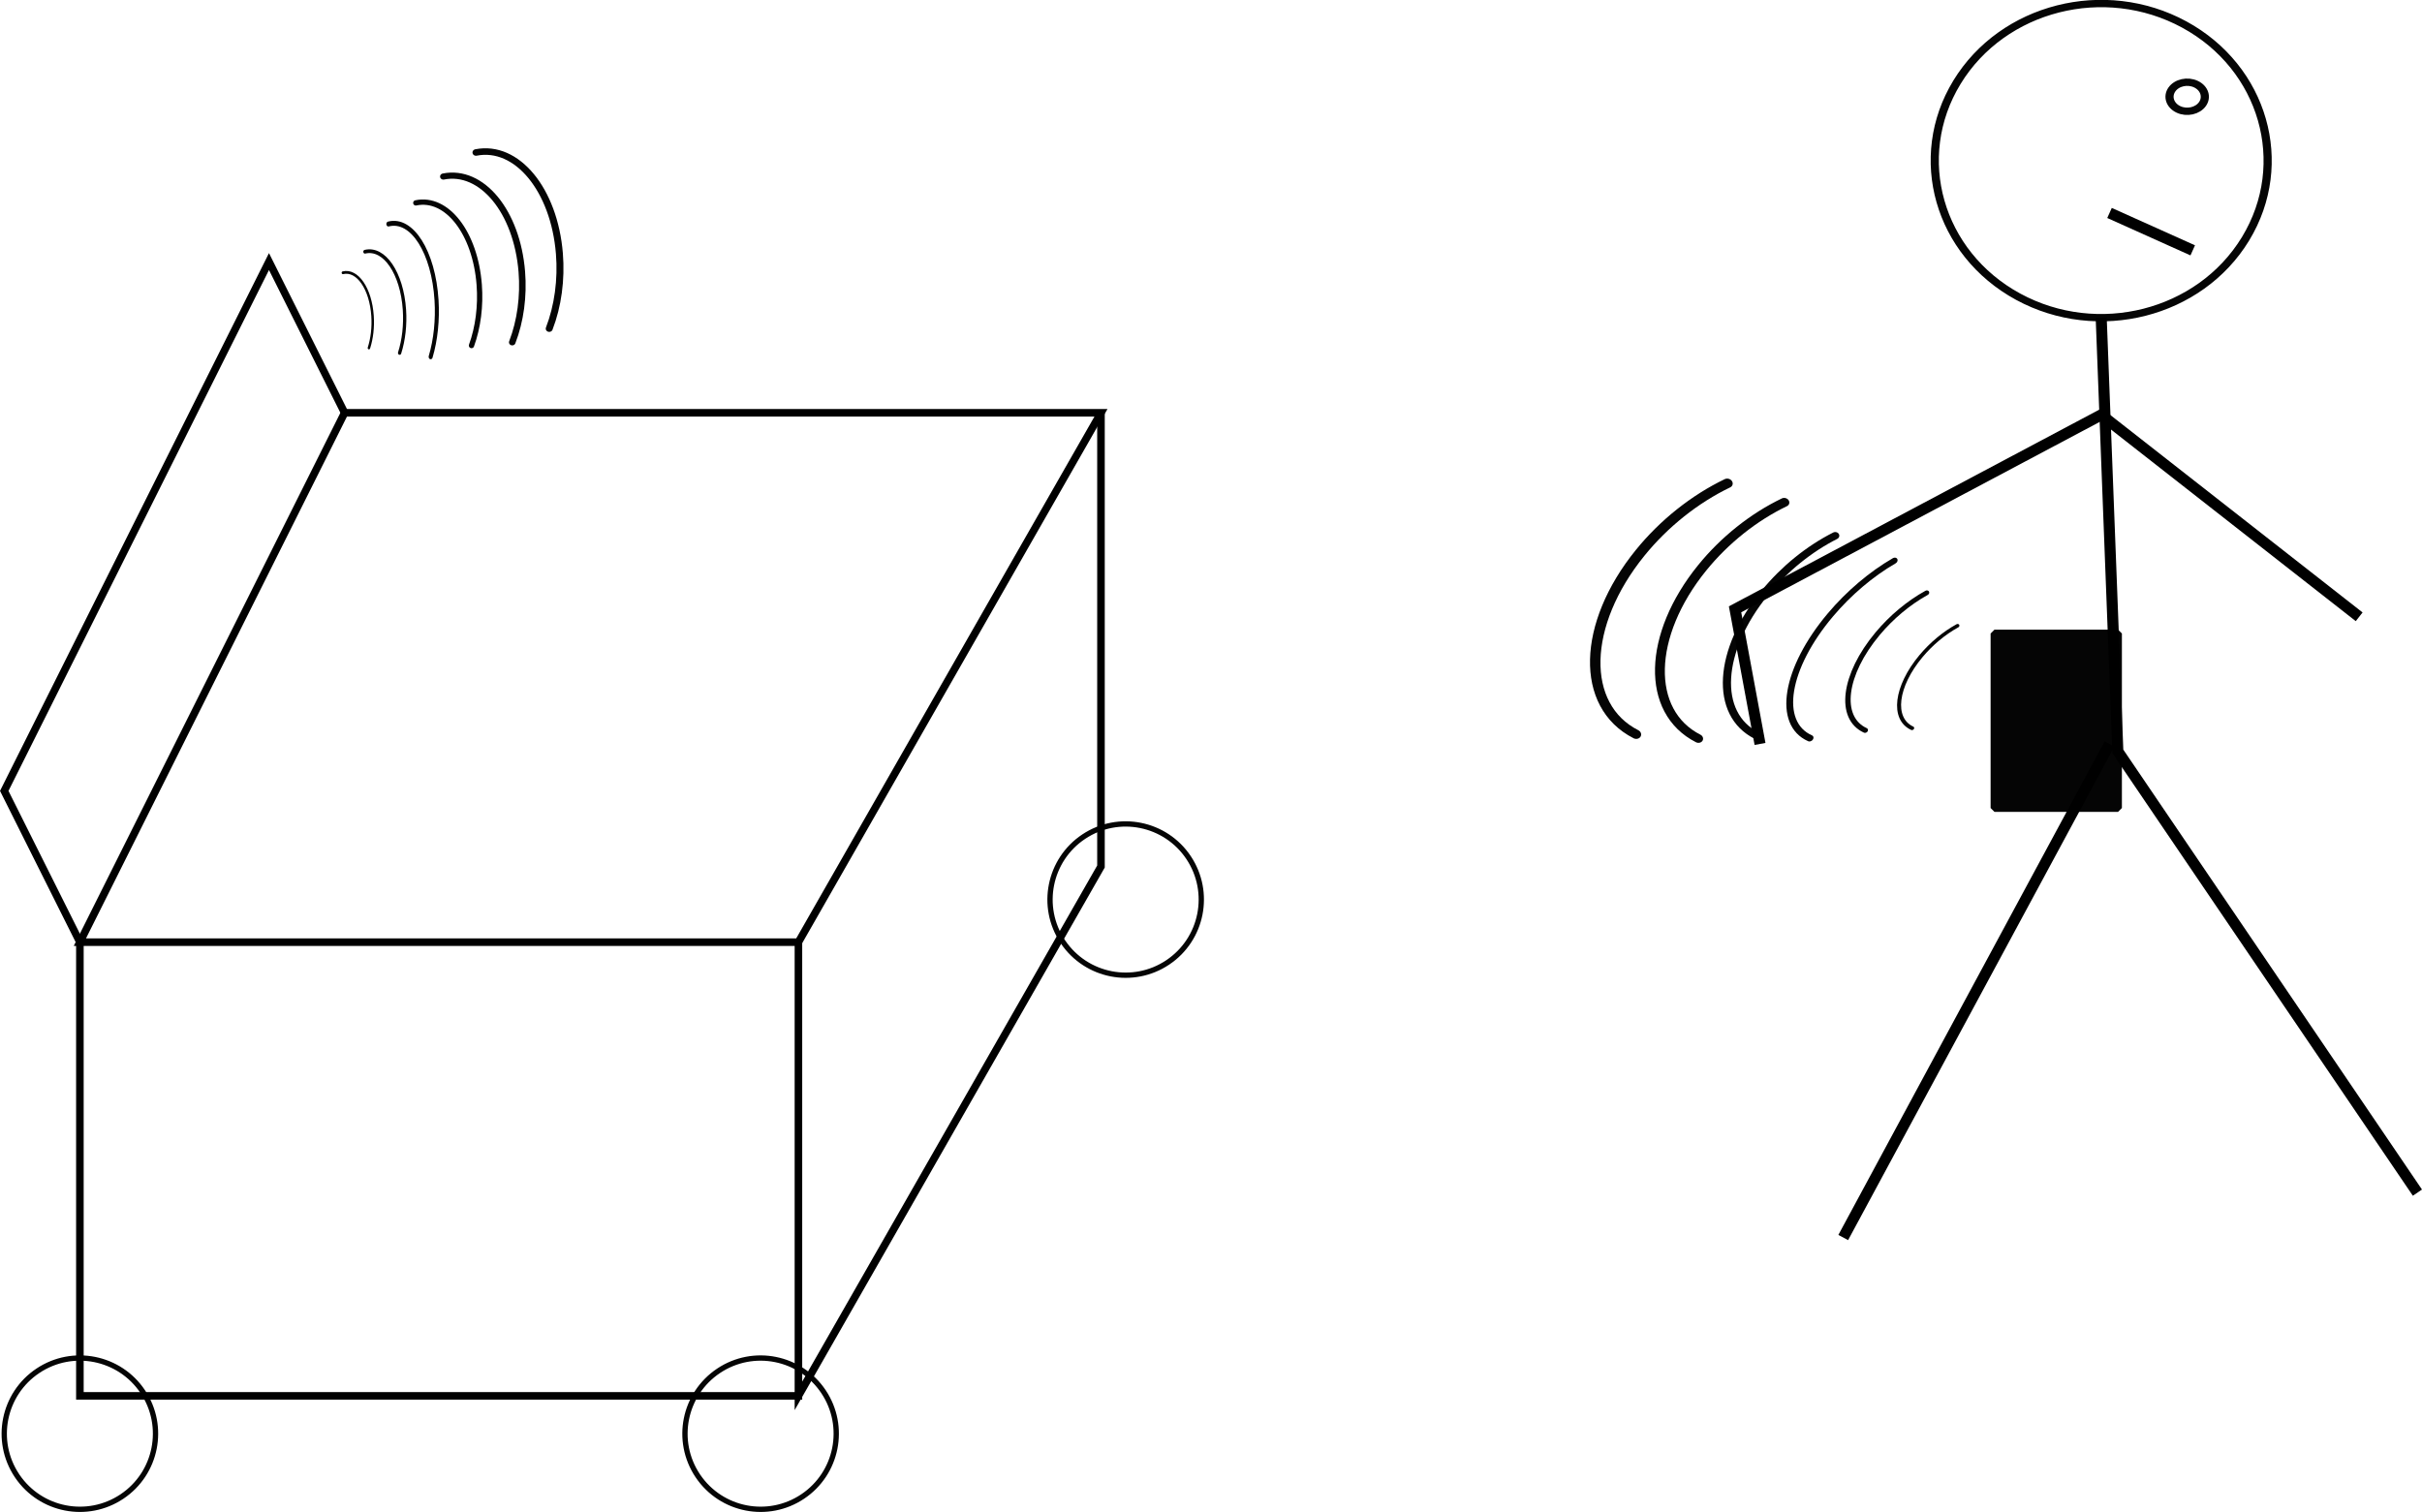
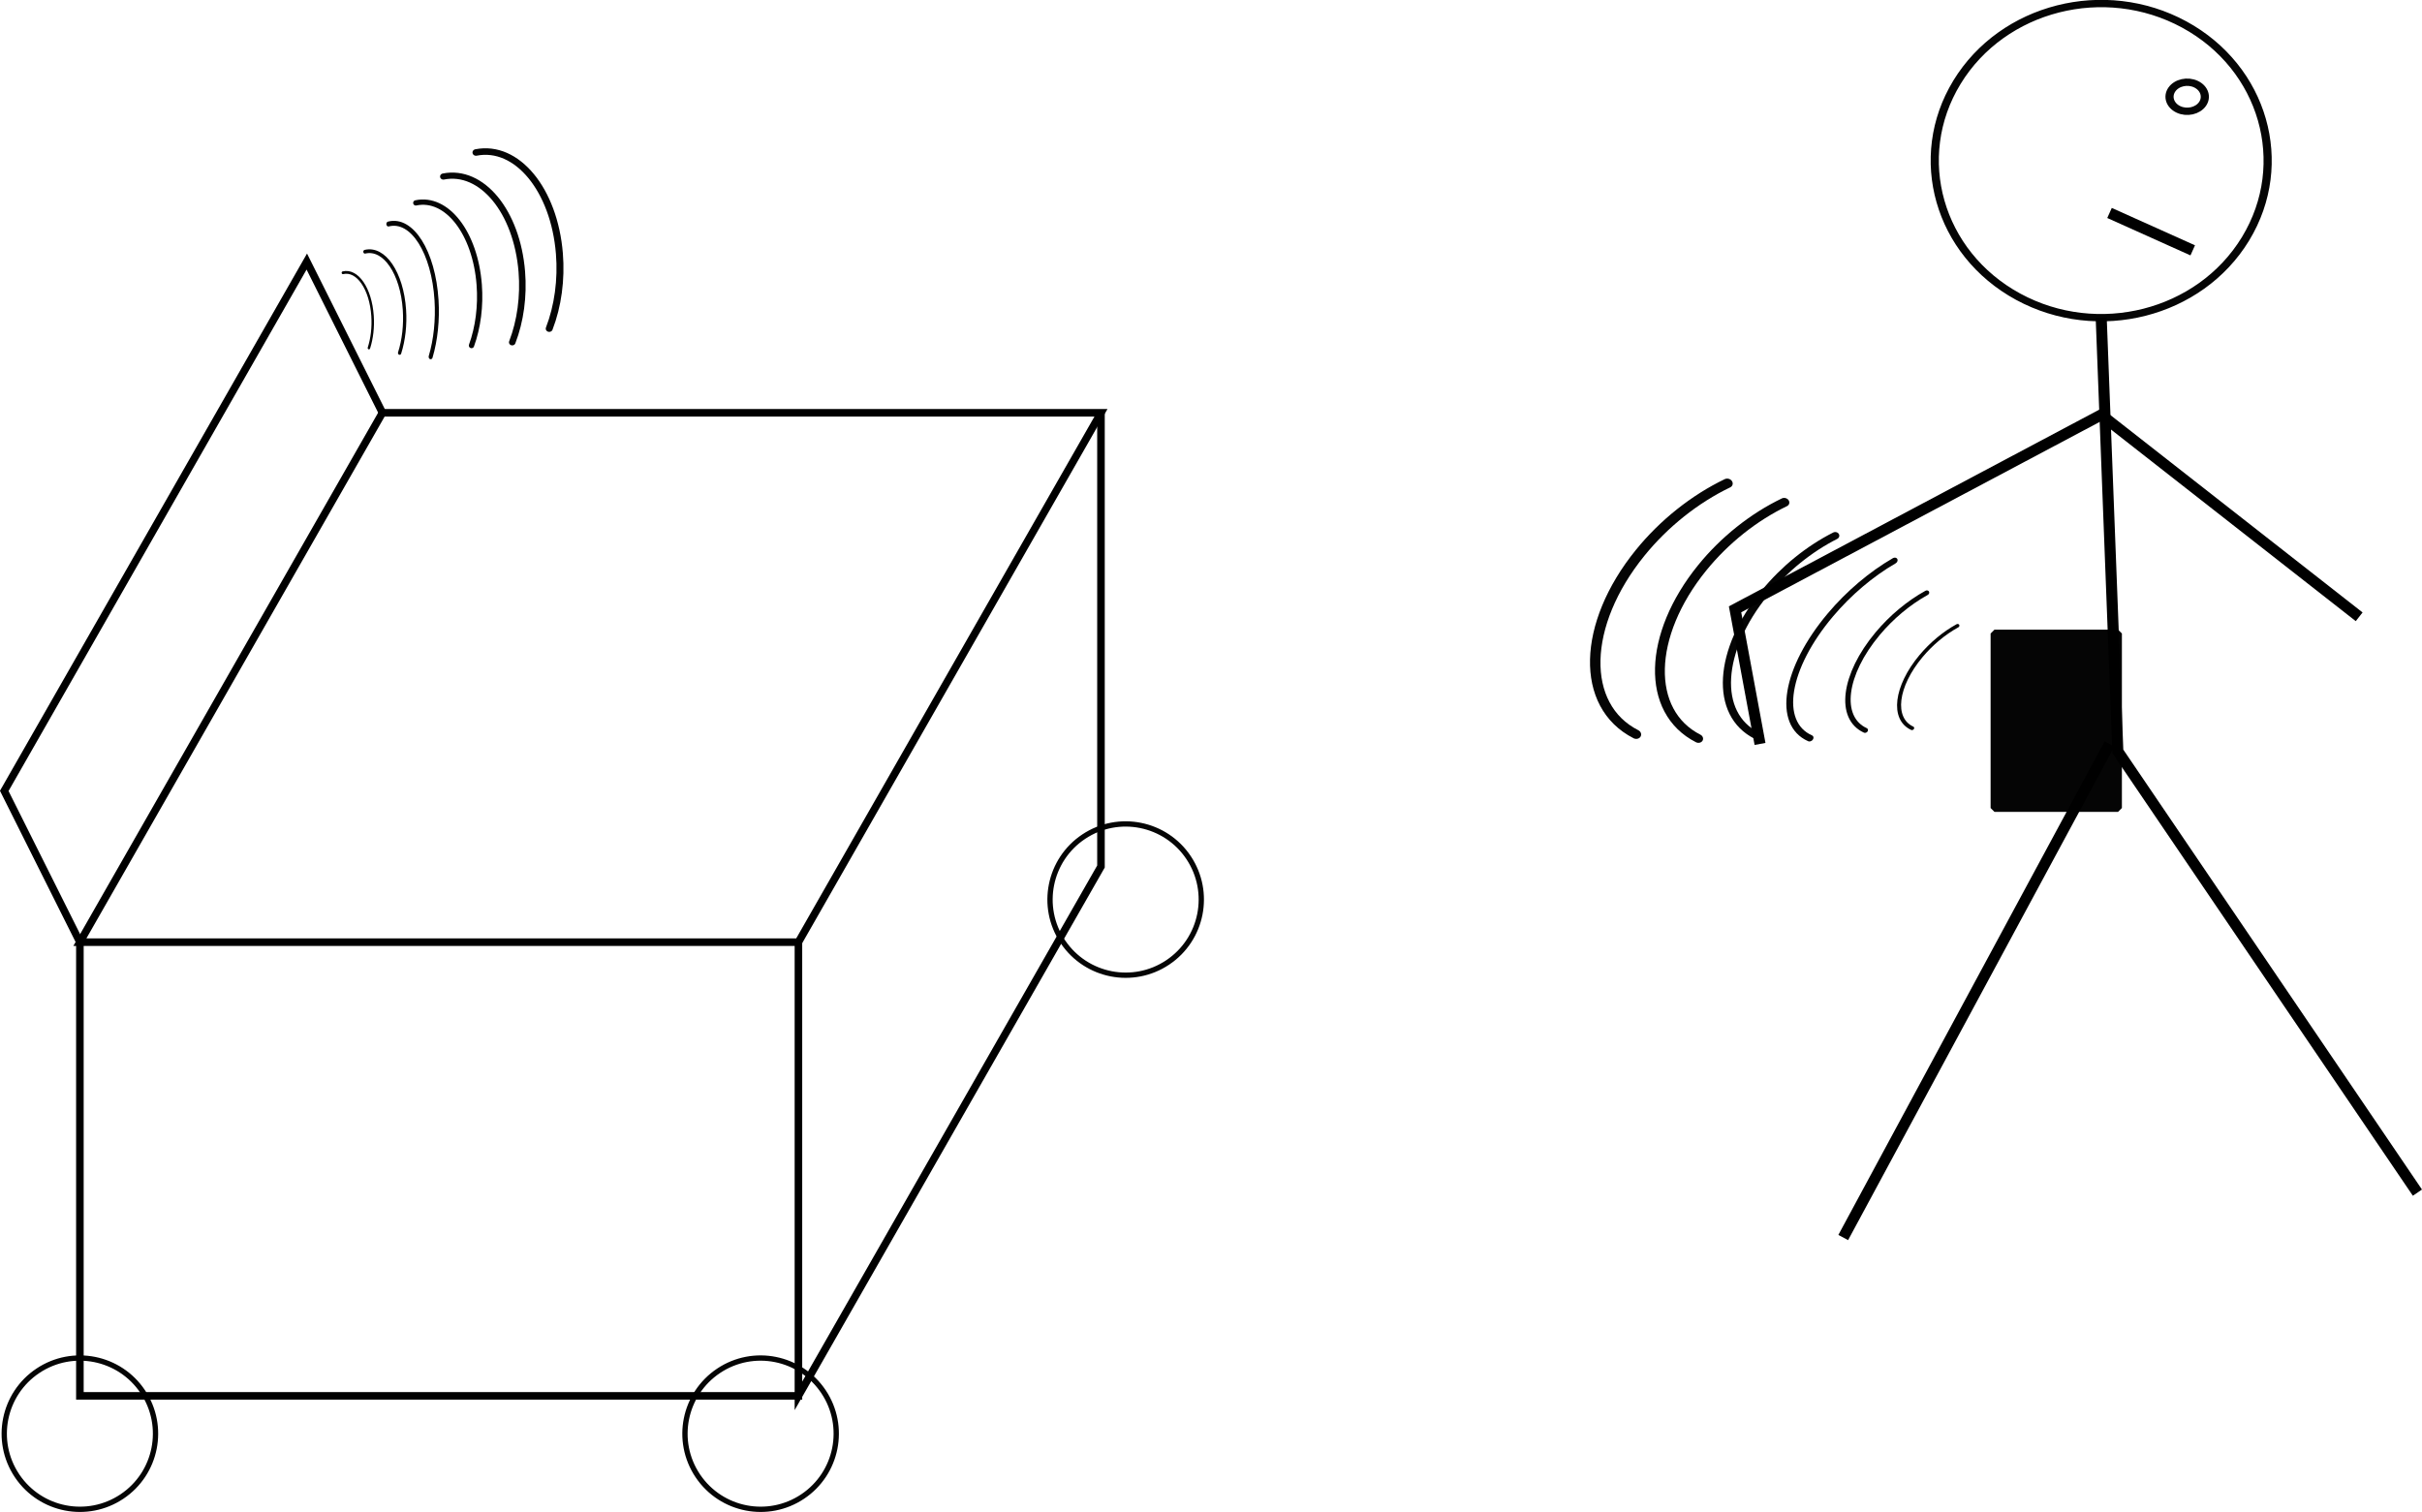
<svg xmlns="http://www.w3.org/2000/svg" width="320.219" height="199.926" id="svg2" version="1.1">
  <defs id="defs4" />
  <g id="layer1" transform="translate(-144.4375,-307.7749)">
-     <path style="fill:none;stroke:#000000;stroke-width:1px;stroke-linecap:butt;stroke-linejoin:miter;stroke-opacity:1" d="m 190,362.362 100,0 -40,70 -95,0 z" id="path2987" />
+     <path style="fill:none;stroke:#000000;stroke-width:1px;stroke-linecap:butt;stroke-linejoin:miter;stroke-opacity:1" d="m 195,362.362 95,1e-5 -40,70 -95,0 z" id="path2987" />
    <path style="fill:none;stroke:#000000;stroke-width:1px;stroke-linecap:butt;stroke-linejoin:miter;stroke-opacity:1" d="m 290,362.362 0,60 -40,70 0,-60 0,60 -95,0 0,-60" id="path2989" />
-     <path style="fill:none;stroke:#000000;stroke-width:1px;stroke-linecap:butt;stroke-linejoin:miter;stroke-opacity:1" d="m 190,362.362 -10,-20 -35,70 10,20" id="path2991" />
+     <path style="fill:none;stroke:#000000;stroke-width:1px;stroke-linecap:butt;stroke-linejoin:miter;stroke-opacity:1" d="m 195,362.362 -10,-20 -40,70 10,20" id="path2991" />
    <path transform="translate(105,-20)" style="opacity:0.98;color:#000000;fill:none;stroke:#000000;stroke-width:0.7;stroke-linecap:round;stroke-linejoin:bevel;stroke-miterlimit:4;stroke-opacity:1;stroke-dasharray:none;stroke-dashoffset:0;marker:none;visibility:visible;display:inline;overflow:visible;enable-background:accumulate" id="path2993-8" d="m 131.681,522.912 c -3.065,-4.594 -1.826,-10.803 2.769,-13.868 4.594,-3.065 10.803,-1.826 13.868,2.769 3.065,4.594 1.826,10.803 -2.769,13.868 -4.563,3.045 -10.727,1.845 -13.815,-2.69" />
    <path transform="translate(153.2653,-90.62899)" style="opacity:0.98;color:#000000;fill:none;stroke:#000000;stroke-width:0.7;stroke-linecap:round;stroke-linejoin:bevel;stroke-miterlimit:4;stroke-opacity:1;stroke-dasharray:none;stroke-dashoffset:0;marker:none;visibility:visible;display:inline;overflow:visible;enable-background:accumulate" id="path2993-2" d="m 131.681,522.912 c -3.065,-4.594 -1.826,-10.803 2.769,-13.868 4.594,-3.065 10.803,-1.826 13.868,2.769 3.065,4.594 1.826,10.803 -2.769,13.868 -4.563,3.045 -10.727,1.845 -13.815,-2.69" />
    <path transform="translate(15,-20)" style="opacity:0.98;color:#000000;fill:none;stroke:#000000;stroke-width:0.7;stroke-linecap:round;stroke-linejoin:bevel;stroke-miterlimit:4;stroke-opacity:1;stroke-dasharray:none;stroke-dashoffset:0;marker:none;visibility:visible;display:inline;overflow:visible;enable-background:accumulate" id="path2993-28" d="m 131.681,522.912 c -3.065,-4.594 -1.826,-10.803 2.769,-13.868 4.594,-3.065 10.803,-1.826 13.868,2.769 3.065,4.594 1.826,10.803 -2.769,13.868 -4.563,3.045 -10.727,1.845 -13.815,-2.69" />
    <path style="opacity:0.98;color:#000000;fill:none;stroke:#000000;stroke-width:0.7;stroke-linecap:round;stroke-linejoin:bevel;stroke-miterlimit:4;stroke-opacity:1;stroke-dasharray:none;stroke-dashoffset:0;marker:none;visibility:visible;display:inline;overflow:visible;enable-background:accumulate" id="path3059" d="m 201.556,337.462 c 4.109,-0.869 7.863,3.979 8.384,10.827 0.213,2.795 -0.147,5.627 -1.022,8.038" transform="matrix(0.6229876,0,0,0.7093718,67.11944,101.6775)" />
    <path transform="matrix(0.4677443,0,0,0.5272776,95.49367,165.9073)" style="opacity:0.98;color:#000000;fill:none;stroke:#000000;stroke-width:0.7;stroke-linecap:round;stroke-linejoin:bevel;stroke-miterlimit:4;stroke-opacity:1;stroke-dasharray:none;stroke-dashoffset:0;marker:none;visibility:visible;display:inline;overflow:visible;enable-background:accumulate" id="path3059-9" d="m 201.556,337.462 c 4.109,-0.869 7.863,3.979 8.384,10.827 0.213,2.795 -0.147,5.627 -1.022,8.038" />
    <path transform="matrix(0.7594337,0,0,0.9305609,42.71755,23.37027)" style="opacity:0.98;color:#000000;fill:none;stroke:#000000;stroke-width:0.7;stroke-linecap:round;stroke-linejoin:bevel;stroke-miterlimit:4;stroke-opacity:1;stroke-dasharray:none;stroke-dashoffset:0;marker:none;visibility:visible;display:inline;overflow:visible;enable-background:accumulate" id="path3059-1" d="m 201.556,337.462 c 4.109,-0.869 7.863,3.979 8.384,10.827 0.213,2.795 -0.147,5.627 -1.022,8.038" />
    <path transform="translate(-2.14286,-2.857138)" style="opacity:0.98;color:#000000;fill:none;stroke:#000000;stroke-width:0.7;stroke-linecap:round;stroke-linejoin:bevel;stroke-miterlimit:4;stroke-opacity:1;stroke-dasharray:none;stroke-dashoffset:0;marker:none;visibility:visible;display:inline;overflow:visible;enable-background:accumulate" id="path3059-3" d="m 201.556,337.462 c 4.109,-0.869 7.863,3.979 8.384,10.827 0.213,2.795 -0.147,5.627 -1.022,8.038" />
    <path transform="matrix(1.23727,0,0,1.162122,-46.32498,-61.0524)" style="opacity:0.98;color:#000000;fill:none;stroke:#000000;stroke-width:0.7;stroke-linecap:round;stroke-linejoin:bevel;stroke-miterlimit:4;stroke-opacity:1;stroke-dasharray:none;stroke-dashoffset:0;marker:none;visibility:visible;display:inline;overflow:visible;enable-background:accumulate" id="path3059-5" d="m 201.556,337.462 c 4.109,-0.869 7.863,3.979 8.384,10.827 0.213,2.795 -0.147,5.627 -1.022,8.038" />
    <path transform="matrix(1.315613,0,0,1.23466,-57.80329,-88.71171)" style="opacity:0.98;color:#000000;fill:none;stroke:#000000;stroke-width:0.7;stroke-linecap:round;stroke-linejoin:bevel;stroke-miterlimit:4;stroke-opacity:1;stroke-dasharray:none;stroke-dashoffset:0;marker:none;visibility:visible;display:inline;overflow:visible;enable-background:accumulate" id="path3059-16" d="m 201.556,337.462 c 4.109,-0.869 7.863,3.979 8.384,10.827 0.213,2.795 -0.147,5.627 -1.022,8.038" />
    <path style="opacity:0.98;color:#000000;fill:none;stroke:#000000;stroke-width:0.7;stroke-linecap:round;stroke-linejoin:bevel;stroke-miterlimit:4;stroke-opacity:1;stroke-dasharray:none;stroke-dashoffset:0;marker:none;visibility:visible;display:inline;overflow:visible;enable-background:accumulate" id="path3113" d="m 481.666,334.847 c -3.937,7.179 -12.671,9.648 -19.509,5.514 -6.837,-4.134 -9.188,-13.305 -5.251,-20.484 3.937,-7.179 12.671,-9.648 19.509,-5.514 6.824,4.126 9.182,13.273 5.27,20.449" transform="matrix(1.540299,0,0,1.384526,-300.5972,-124.228)" />
    <path style="fill:none;stroke:#000000;stroke-width:1.46px;stroke-linecap:butt;stroke-linejoin:miter;stroke-opacity:1" d="m 422.243,349.781 2.2,57.359 39.608,58.348" id="path3126" />
    <path style="fill:none;stroke:#000000;stroke-width:1.46px;stroke-linecap:butt;stroke-linejoin:miter;stroke-opacity:1" d="m 423.343,406.151 -35.207,65.271" id="path3128" />
    <path style="fill:none;stroke:#000000;stroke-width:1.46px;stroke-linecap:butt;stroke-linejoin:miter;stroke-opacity:1" d="m 456.35,389.339 -34.107,-26.702 -48.409,25.713 3.301,17.801" id="path3130" />
    <path style="fill:none;stroke:#000000;stroke-width:1.46px;stroke-linecap:butt;stroke-linejoin:miter;stroke-opacity:1" d="m 434.345,340.881 -11.002,-4.945" id="path3132" />
    <path style="fill:none;stroke:#000000;stroke-width:1.46px;stroke-linecap:butt;stroke-linejoin:miter;stroke-opacity:1" d="M 431.045,319.124 z" id="path3134" />
    <path style="opacity:0.98;color:#000000;fill:none;stroke:#000000;stroke-width:0.7;stroke-linecap:round;stroke-linejoin:bevel;stroke-miterlimit:4;stroke-opacity:1;stroke-dasharray:none;stroke-dashoffset:0;marker:none;visibility:visible;display:inline;overflow:visible;enable-background:accumulate" id="path3136" d="m 477.979,321.957 c -0.418,0.665 -1.344,0.893 -2.069,0.511 -0.725,-0.383 -0.975,-1.232 -0.557,-1.897 0.418,-0.665 1.344,-0.893 2.069,-0.511 0.724,0.382 0.974,1.229 0.559,1.894" transform="matrix(1.540299,0,0,1.384526,-300.5972,-124.228)" />
    <g id="g3171" transform="matrix(-1.167182,-0.9034438,1.00509,-1.049144,453.2973,1147.514)">
      <path transform="matrix(0.6229876,0,0,0.7093718,255.3047,140.9798)" d="m 201.556,337.462 c 4.109,-0.869 7.863,3.979 8.384,10.827 0.213,2.795 -0.147,5.627 -1.022,8.038" id="path3059-8" style="opacity:0.98;color:#000000;fill:none;stroke:#000000;stroke-width:0.7;stroke-linecap:round;stroke-linejoin:bevel;stroke-miterlimit:4;stroke-opacity:1;stroke-dasharray:none;stroke-dashoffset:0;marker:none;visibility:visible;display:inline;overflow:visible;enable-background:accumulate" />
      <path d="m 201.556,337.462 c 4.109,-0.869 7.863,3.979 8.384,10.827 0.213,2.795 -0.147,5.627 -1.022,8.038" id="path3059-9-9" style="opacity:0.98;color:#000000;fill:none;stroke:#000000;stroke-width:0.7;stroke-linecap:round;stroke-linejoin:bevel;stroke-miterlimit:4;stroke-opacity:1;stroke-dasharray:none;stroke-dashoffset:0;marker:none;visibility:visible;display:inline;overflow:visible;enable-background:accumulate" transform="matrix(0.4677443,0,0,0.5272776,283.6789,205.2095)" />
      <path d="m 201.556,337.462 c 4.109,-0.869 7.863,3.979 8.384,10.827 0.213,2.795 -0.147,5.627 -1.022,8.038" id="path3059-1-8" style="opacity:0.98;color:#000000;fill:none;stroke:#000000;stroke-width:0.7;stroke-linecap:round;stroke-linejoin:bevel;stroke-miterlimit:4;stroke-opacity:1;stroke-dasharray:none;stroke-dashoffset:0;marker:none;visibility:visible;display:inline;overflow:visible;enable-background:accumulate" transform="matrix(0.7594337,0,0,0.9305609,230.9028,62.67254)" />
      <path d="m 201.556,337.462 c 4.109,-0.869 7.863,3.979 8.384,10.827 0.213,2.795 -0.147,5.627 -1.022,8.038" id="path3059-3-0" style="opacity:0.98;color:#000000;fill:none;stroke:#000000;stroke-width:0.7;stroke-linecap:round;stroke-linejoin:bevel;stroke-miterlimit:4;stroke-opacity:1;stroke-dasharray:none;stroke-dashoffset:0;marker:none;visibility:visible;display:inline;overflow:visible;enable-background:accumulate" transform="translate(186.0424,36.44513)" />
      <path d="m 201.556,337.462 c 4.109,-0.869 7.863,3.979 8.384,10.827 0.213,2.795 -0.147,5.627 -1.022,8.038" id="path3059-5-2" style="opacity:0.98;color:#000000;fill:none;stroke:#000000;stroke-width:0.7;stroke-linecap:round;stroke-linejoin:bevel;stroke-miterlimit:4;stroke-opacity:1;stroke-dasharray:none;stroke-dashoffset:0;marker:none;visibility:visible;display:inline;overflow:visible;enable-background:accumulate" transform="matrix(1.23727,0,0,1.162122,141.8603,-21.75013)" />
      <path d="m 201.556,337.462 c 4.109,-0.869 7.863,3.979 8.384,10.827 0.213,2.795 -0.147,5.627 -1.022,8.038" id="path3059-16-4" style="opacity:0.98;color:#000000;fill:none;stroke:#000000;stroke-width:0.7;stroke-linecap:round;stroke-linejoin:bevel;stroke-miterlimit:4;stroke-opacity:1;stroke-dasharray:none;stroke-dashoffset:0;marker:none;visibility:visible;display:inline;overflow:visible;enable-background:accumulate" transform="matrix(1.315613,0,0,1.23466,130.382,-49.40944)" />
    </g>
    <rect style="opacity:0.98;color:#000000;fill:#000000;fill-opacity:1;stroke:#000000;stroke-width:1.022;stroke-linecap:round;stroke-linejoin:bevel;stroke-miterlimit:4;stroke-opacity:1;stroke-dasharray:none;stroke-dashoffset:0;marker:none;visibility:visible;display:inline;overflow:visible;enable-background:accumulate" id="rect3179" width="16.337" height="23.077" x="408.132" y="391.549" />
  </g>
</svg>
